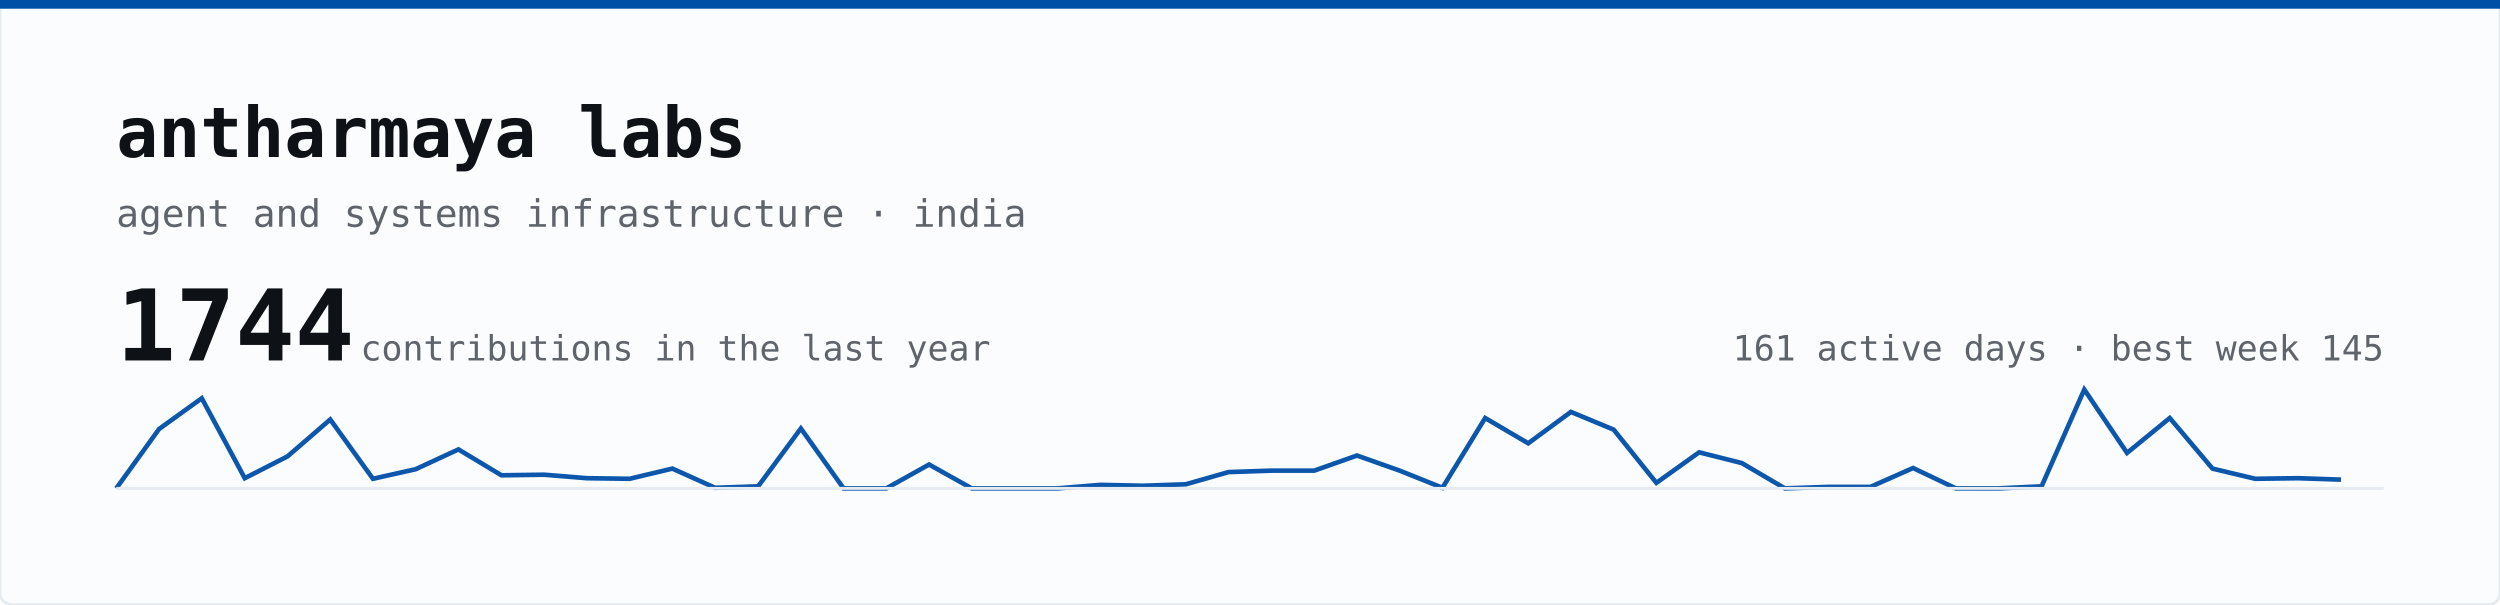
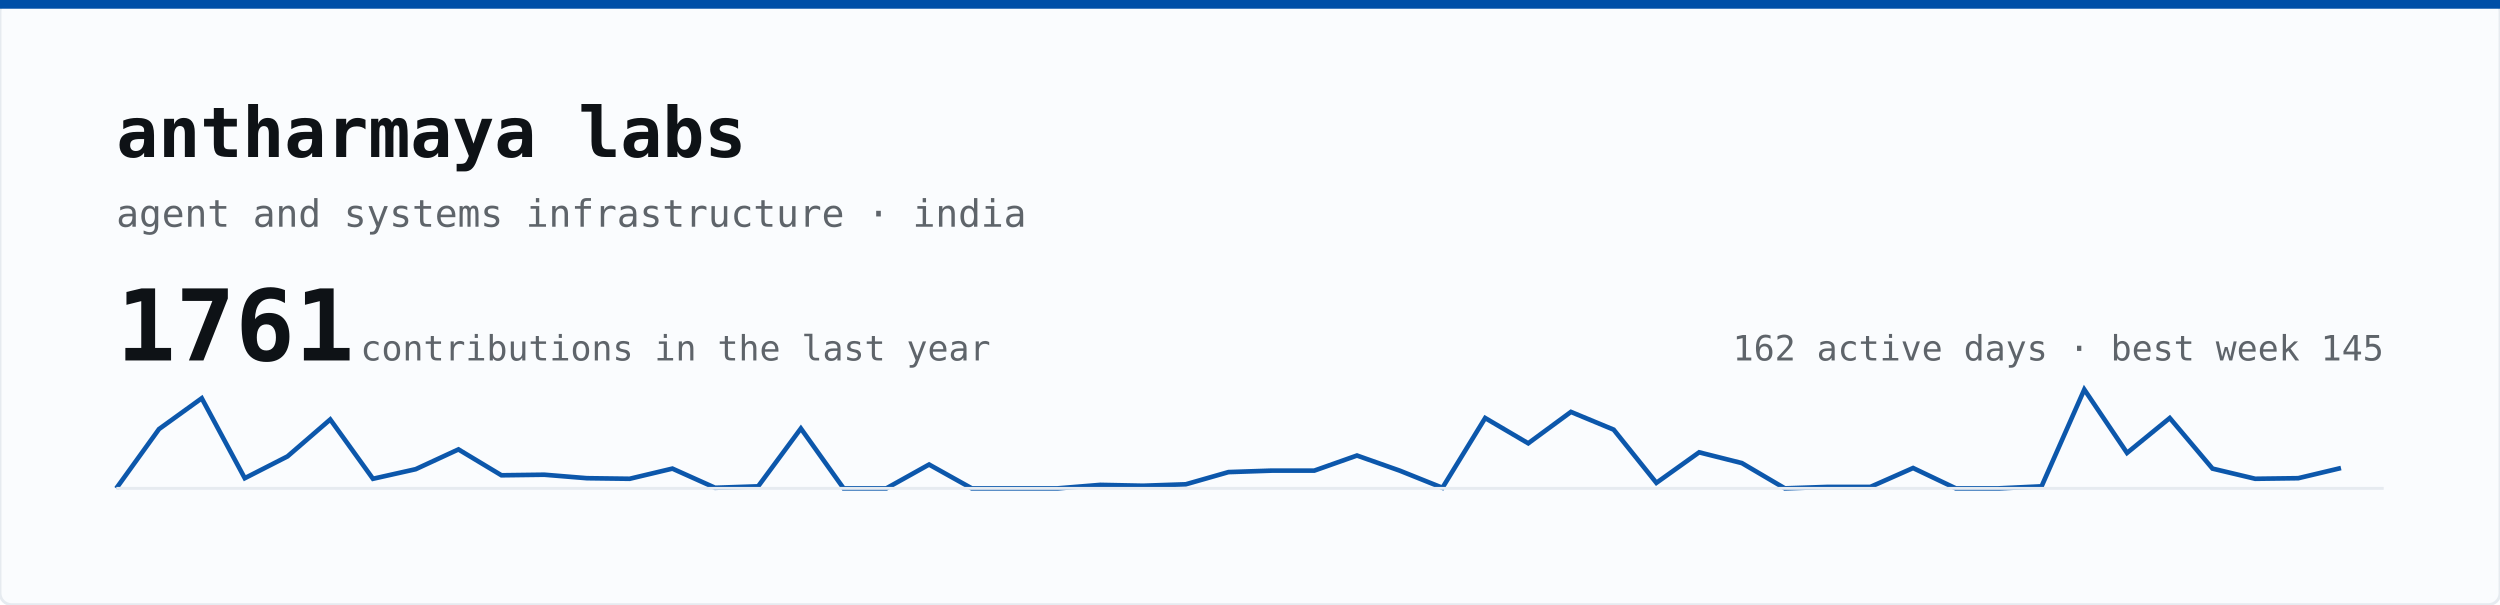
- <svg xmlns="http://www.w3.org/2000/svg" width="860" height="208" viewBox="0 0 860 208" role="img" aria-label="antharmaya labs. 1744 contributions in the last year.">
+ <svg xmlns="http://www.w3.org/2000/svg" width="860" height="208" viewBox="0 0 860 208" role="img" aria-label="antharmaya labs. 1761 contributions in the last year.">
  <rect width="860" height="208" rx="4" fill="#fafcfe" stroke="#e6ebf0" stroke-width="1" />
  <rect width="860" height="3" fill="#004fa7" />
  <text x="40" y="54" font-family="ui-monospace,SFMono-Regular,'SF Mono','JetBrains Mono',Menlo,Consolas,'DejaVu Sans Mono',monospace" font-size="24" font-weight="700" fill="#0e1216">antharmaya labs</text>
  <text x="40" y="78" font-family="ui-monospace,SFMono-Regular,'SF Mono','JetBrains Mono',Menlo,Consolas,'DejaVu Sans Mono',monospace" font-size="13" fill="#5e646a">agent and systems infrastructure · india</text>
-   <text x="40" y="124" font-family="ui-monospace,SFMono-Regular,'SF Mono','JetBrains Mono',Menlo,Consolas,'DejaVu Sans Mono',monospace" font-size="34" font-weight="700" fill="#0e1216">1744</text>
+   <text x="40" y="124" font-family="ui-monospace,SFMono-Regular,'SF Mono','JetBrains Mono',Menlo,Consolas,'DejaVu Sans Mono',monospace" font-size="34" font-weight="700" fill="#0e1216">1761</text>
  <text x="124" y="124" font-family="ui-monospace,SFMono-Regular,'SF Mono','JetBrains Mono',Menlo,Consolas,'DejaVu Sans Mono',monospace" font-size="12" fill="#5e646a">contributions in the last year</text>
-   <text x="820" y="124" font-family="ui-monospace,SFMono-Regular,'SF Mono','JetBrains Mono',Menlo,Consolas,'DejaVu Sans Mono',monospace" font-size="12" fill="#5e646a" text-anchor="end">161 active days  ·  best week 145</text>
-   <polyline points="40.0,168.0 54.7,147.6 69.4,137.0 84.2,164.5 98.9,157.0 113.6,144.3 128.3,164.7 143.0,161.4 157.7,154.6 172.5,163.5 187.2,163.3 201.9,164.5 216.6,164.7 231.3,161.2 246.0,167.8 260.8,167.3 275.5,147.4 290.2,168.0 304.9,168.0 319.6,159.8 334.3,168.0 349.1,168.0 363.8,168.0 378.5,166.8 393.2,167.1 407.9,166.6 422.6,162.4 437.4,161.9 452.1,161.9 466.8,156.7 481.5,161.9 496.2,167.8 510.9,143.8 525.7,152.5 540.4,141.7 555.1,147.8 569.8,166.1 584.5,155.6 599.2,159.3 614.0,168.0 628.7,167.5 643.4,167.5 658.1,161.0 672.8,168.0 687.5,168.0 702.3,167.3 717.0,134.0 731.7,155.8 746.4,143.8 761.1,161.2 775.8,164.7 790.6,164.5 805.3,165.0" fill="none" stroke="#004fa7" stroke-width="1.6" opacity="0.95" />
+   <text x="820" y="124" font-family="ui-monospace,SFMono-Regular,'SF Mono','JetBrains Mono',Menlo,Consolas,'DejaVu Sans Mono',monospace" font-size="12" fill="#5e646a" text-anchor="end">162 active days  ·  best week 145</text>
+   <polyline points="40.0,168.0 54.7,147.6 69.4,137.0 84.2,164.5 98.9,157.0 113.6,144.3 128.3,164.7 143.0,161.4 157.7,154.6 172.5,163.5 187.2,163.3 201.9,164.5 216.6,164.7 231.3,161.2 246.0,167.8 260.8,167.3 275.5,147.4 290.2,168.0 304.9,168.0 319.6,159.8 334.3,168.0 349.1,168.0 363.8,168.0 378.5,166.8 393.2,167.1 407.9,166.6 422.6,162.4 437.4,161.9 452.1,161.9 466.8,156.7 481.5,161.9 496.2,167.8 510.9,143.8 525.7,152.5 540.4,141.7 555.1,147.8 569.8,166.1 584.5,155.6 599.2,159.3 614.0,168.0 628.7,167.5 643.4,167.5 658.1,161.0 672.8,168.0 687.5,168.0 702.3,167.3 717.0,134.0 731.7,155.8 746.4,143.8 761.1,161.2 775.8,164.7 790.6,164.5 805.3,161.0" fill="none" stroke="#004fa7" stroke-width="1.6" opacity="0.95" />
  <line x1="40" y1="168" x2="820" y2="168" stroke="#e6ebf0" stroke-width="1" />
</svg>
